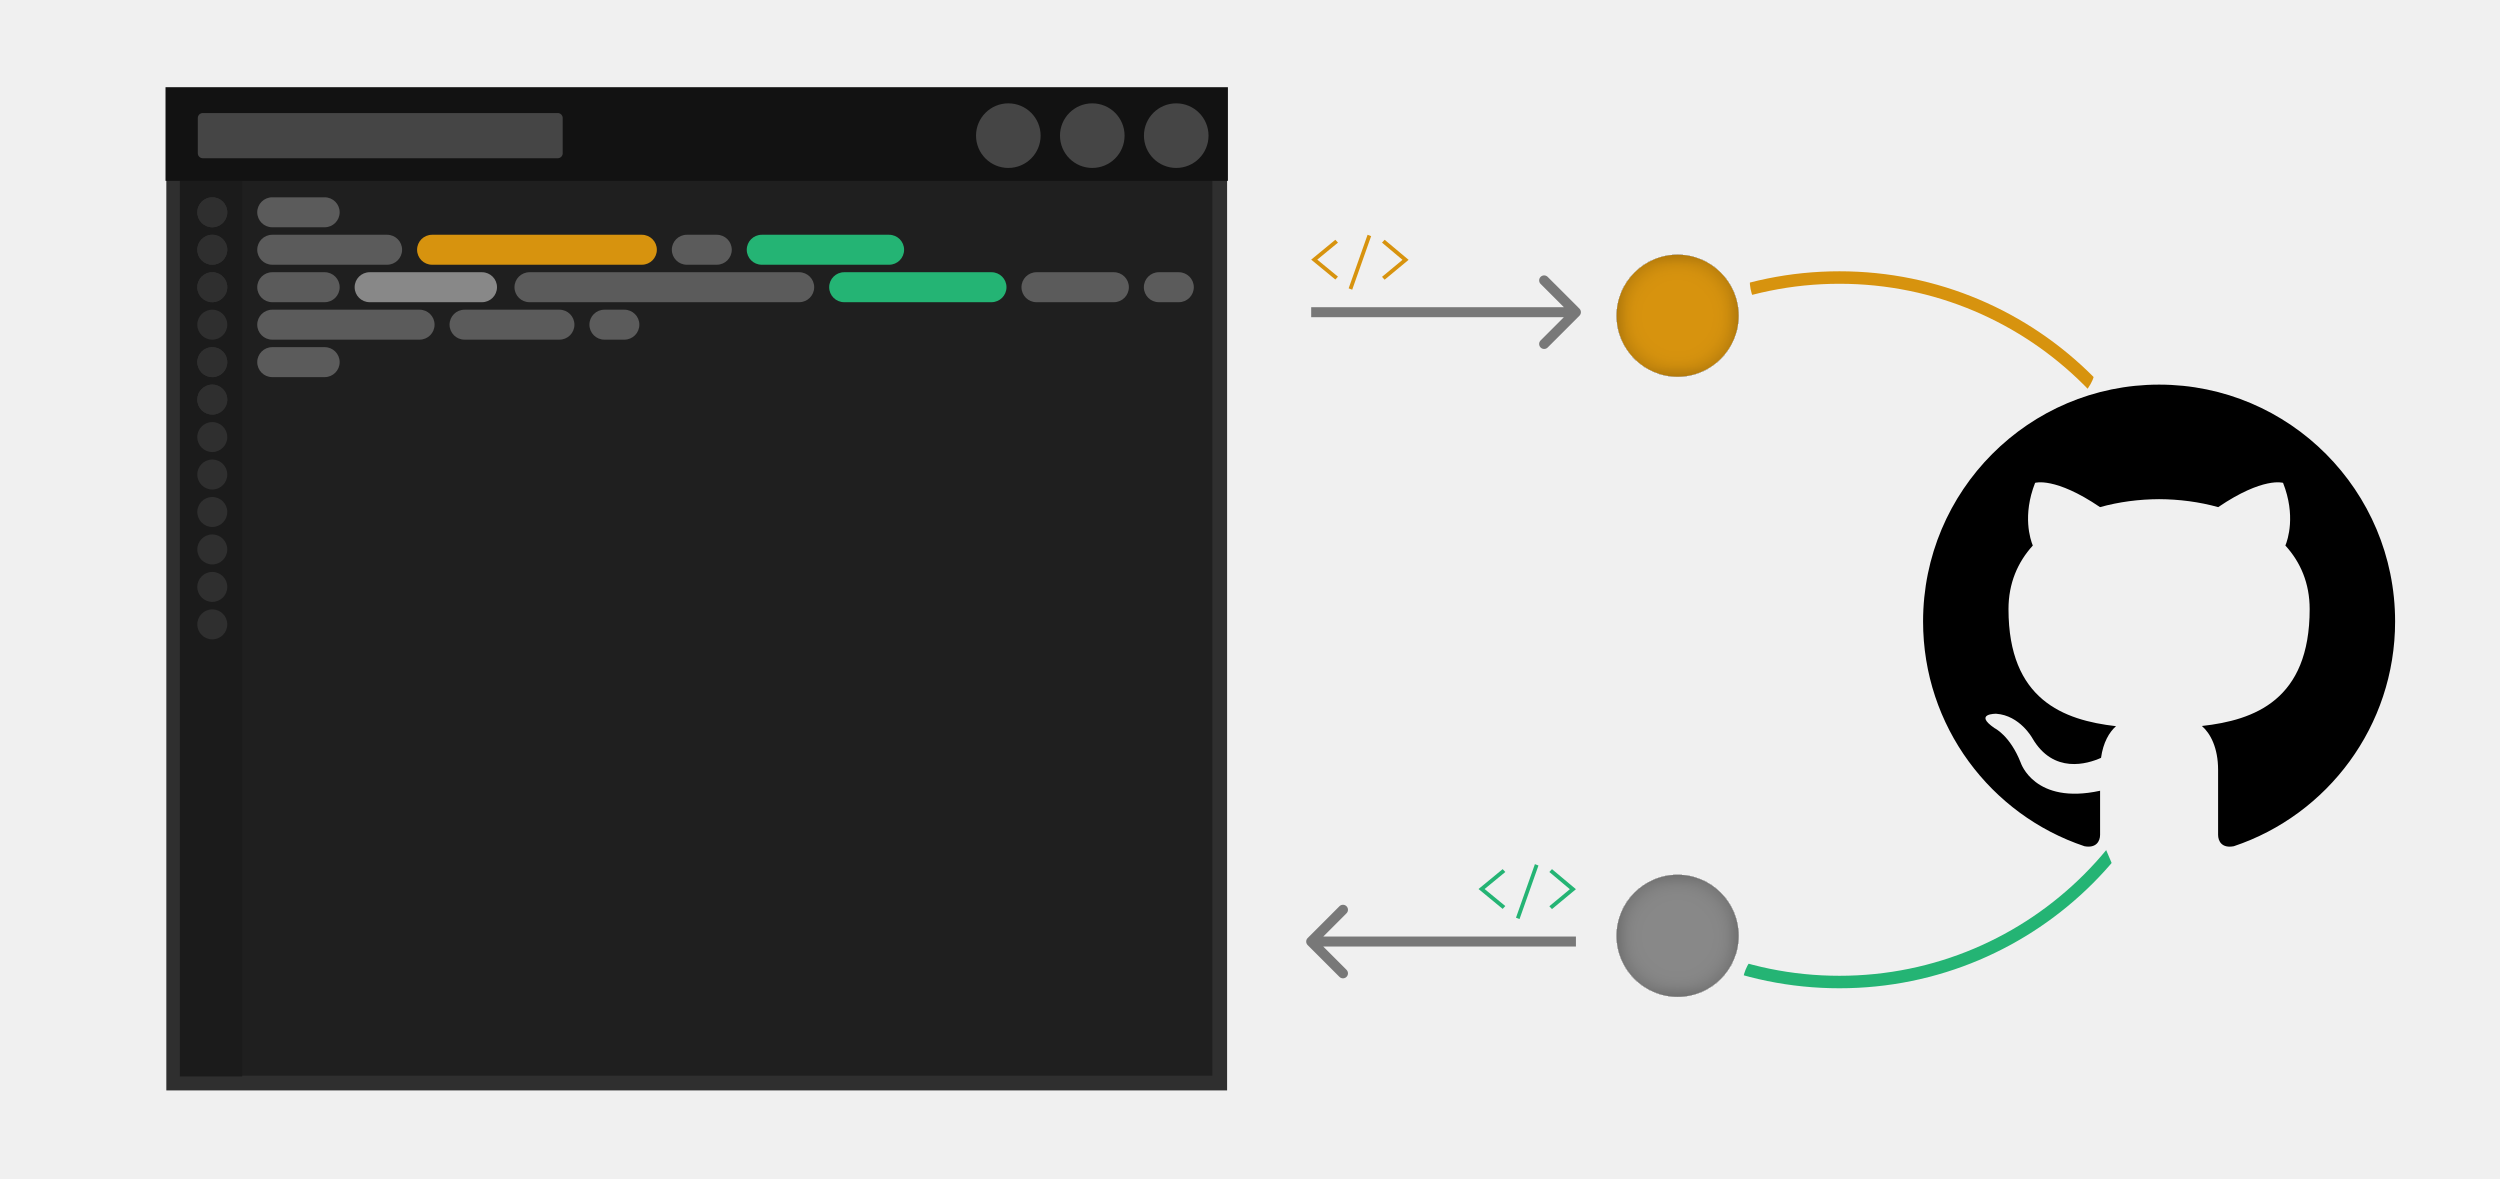
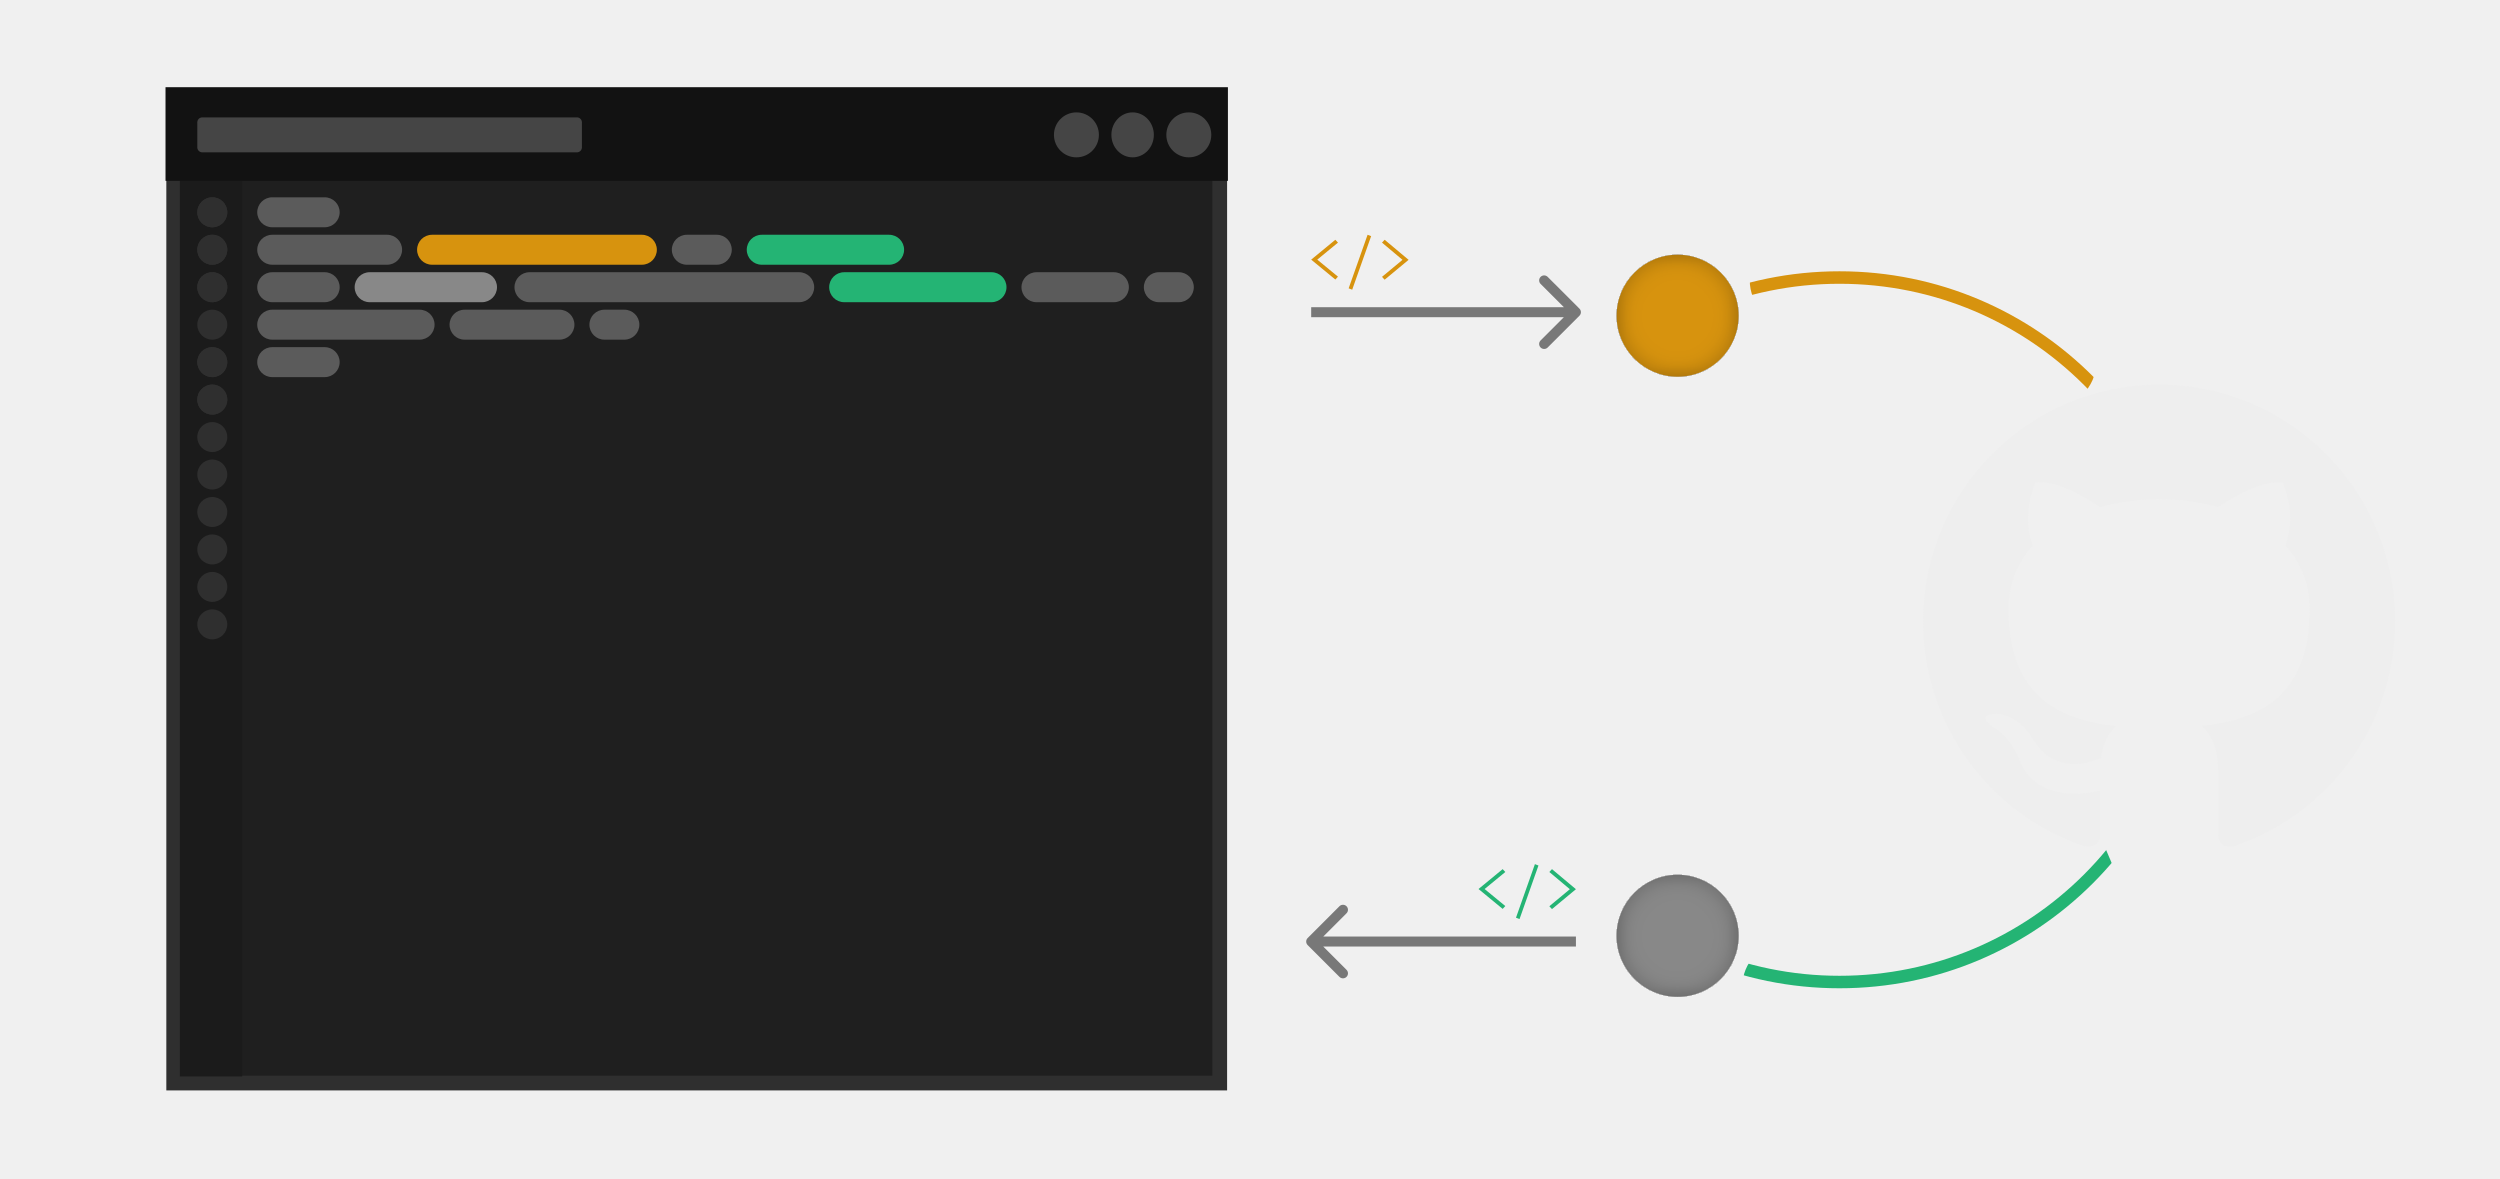
<svg xmlns="http://www.w3.org/2000/svg" width="1001" height="472" viewBox="0 0 1001 472" fill="none">
  <g clip-path="url(#clip0)">
    <path d="M69.545 38.35H488.38V433.65H69.545V38.35Z" fill="#1F1F1F" />
-     <path d="M485.433 41.3V430.7H72.497V41.3H485.433V41.3ZM491.332 35.4H66.598V436.6H491.332V35.4V35.4Z" fill="#2F2F2F" />
+     <path d="M485.433 41.3V430.7H72.497V41.3H485.433ZM491.332 35.4H66.598V436.6H491.332V35.4Z" fill="#2F2F2F" />
    <rect x="72" y="72" width="25" height="359" fill="#1B1B1B" />
    <path d="M66.273 34.915H491.653V72.416H66.273V34.915Z" fill="#121212" />
-     <ellipse cx="470.966" cy="54.312" rx="12.93" ry="12.931" fill="#454545" />
-     <ellipse cx="437.35" cy="54.312" rx="12.93" ry="12.931" fill="#454545" />
-     <ellipse cx="403.733" cy="54.312" rx="12.93" ry="12.931" fill="#454545" />
-     <rect x="79.203" y="45.26" width="146.103" height="18.104" rx="2" fill="#454545" />
+     <circle cx="476" cy="54" r="9" fill="#454545" />
+     <ellipse cx="453.5" cy="54" rx="8.5" ry="9" fill="#454545" />
+     <circle cx="431" cy="54" r="9" fill="#454545" />
+     <rect x="79" y="47" width="154" height="14" rx="2" fill="#454545" />
    <rect x="103" y="109" width="33" height="12" rx="6" fill="#5B5B5B" />
    <rect x="142" y="109" width="57" height="12" rx="6" fill="#888888" />
    <rect x="206" y="109" width="120" height="12" rx="6" fill="#5B5B5B" />
    <rect x="103" y="124" width="71" height="12" rx="6" fill="#5B5B5B" />
    <rect x="180" y="124" width="50" height="12" rx="6" fill="#5B5B5B" />
    <rect x="236" y="124" width="20" height="12" rx="6" fill="#5B5B5B" />
    <rect x="332" y="109" width="71" height="12" rx="6" fill="#24B474" />
    <rect x="409" y="109" width="43" height="12" rx="6" fill="#5B5B5B" />
    <rect x="458" y="109" width="20" height="12" rx="6" fill="#5B5B5B" />
    <rect x="103" y="79" width="33" height="12" rx="6" fill="#5B5B5B" />
    <rect x="103" y="139" width="33" height="12" rx="6" fill="#5B5B5B" />
    <rect x="103" y="94" width="58" height="12" rx="6" fill="#5B5B5B" />
    <rect x="167" y="94" width="96" height="12" rx="6" fill="#D7930E" />
    <rect x="269" y="94" width="24" height="12" rx="6" fill="#5B5B5B" />
    <rect x="299" y="94" width="63" height="12" rx="6" fill="#24B474" />
    <g filter="url(#filter0_i)">
      <path d="M696.12 126.411C696.12 112.929 685.192 102 671.712 102C658.232 102 647.305 112.929 647.305 126.411C647.305 139.894 658.232 150.823 671.712 150.823C685.192 150.823 696.12 139.894 696.12 126.411Z" fill="#D7930E" />
    </g>
    <g filter="url(#filter1_i)">
      <ellipse rx="24.408" ry="24.412" transform="matrix(1 0 0 -1 671.711 374.696)" fill="#888888" />
    </g>
    <mask id="mask0" mask-type="alpha" maskUnits="userSpaceOnUse" x="593" y="108" width="288" height="288">
      <path d="M877.535 252.164C877.535 330.058 814.399 393.203 736.517 393.203C658.636 393.203 595.5 330.058 595.5 252.164C595.5 174.269 658.636 111.124 736.517 111.124C814.399 111.124 877.535 174.269 877.535 252.164Z" stroke="black" stroke-width="5" />
    </mask>
    <g mask="url(#mask0)">
      <path d="M769.928 522.503C760.783 526.4 750.21 522.146 746.314 513L699.055 402.076C695.159 392.93 699.413 382.356 708.559 378.458L819.772 331.057C828.918 327.16 839.49 331.414 843.386 340.56L890.645 451.484C894.542 460.63 890.287 471.204 881.142 475.102L769.928 522.503Z" fill="#24B474" />
      <path d="M864.566 9.16C874.039 12.176 879.275 22.299 876.261 31.773L838.5 150.464C835.486 159.937 825.364 165.172 815.891 162.157L713.152 129.456C703.679 126.441 698.443 116.317 701.457 106.844L739.218 -11.847C742.232 -21.32 752.354 -26.556 761.827 -23.541L864.566 9.16Z" fill="#D7930E" />
    </g>
    <path d="M632.414 126.414C633.195 125.633 633.195 124.367 632.414 123.586L619.686 110.858C618.905 110.077 617.639 110.077 616.858 110.858C616.077 111.639 616.077 112.905 616.858 113.686L628.172 125L616.858 136.314C616.077 137.095 616.077 138.361 616.858 139.142C617.639 139.923 618.905 139.923 619.686 139.142L632.414 126.414ZM525 127L631 127L631 123L525 123L525 127Z" fill="#787878" />
    <path d="M523.586 375.586C522.805 376.367 522.805 377.633 523.586 378.414L536.314 391.142C537.095 391.923 538.361 391.923 539.142 391.142C539.923 390.361 539.923 389.095 539.142 388.314L527.828 377L539.142 365.686C539.923 364.905 539.923 363.639 539.142 362.858C538.361 362.077 537.095 362.077 536.314 362.858L523.586 375.586ZM631 375L525 375L525 379L631 379L631 375Z" fill="#787878" />
    <path d="M540 115.448L547.58 94L549 94.552L541.42 116L540 115.448Z" fill="#D7930E" />
    <path d="M534.669 111.923L525 103.962L534.669 96L535.725 97.148L527.437 103.962L535.725 110.775L534.669 111.923ZM554.412 112L553.356 110.852L561.562 104.038L553.356 97.148L554.412 96L564 104.038L554.412 112Z" fill="#D7930E" />
    <path d="M607 367.448L614.58 346L616 346.552L608.42 368L607 367.448Z" fill="#24B474" />
    <path d="M601.669 363.923L592 355.962L601.669 348L602.725 349.148L594.437 355.962L602.725 362.775L601.669 363.923ZM621.412 364L620.356 362.852L628.562 356.038L620.356 349.148L621.412 348L631 356.038L621.412 364Z" fill="#24B474" />
    <circle cx="85" cy="85" r="6" fill="#2F2F2F" />
    <circle cx="85" cy="100" r="6" fill="#2F2F2F" />
    <circle cx="85" cy="115" r="6" fill="#2F2F2F" />
    <circle cx="85" cy="130" r="6" fill="#2F2F2F" />
    <circle cx="85" cy="145" r="6" fill="#2F2F2F" />
    <circle cx="85" cy="160" r="6" fill="#2F2F2F" />
    <circle cx="85" cy="85" r="6" fill="#2F2F2F" />
    <circle cx="85" cy="100" r="6" fill="#2F2F2F" />
    <circle cx="85" cy="115" r="6" fill="#2F2F2F" />
    <circle cx="85" cy="145" r="6" fill="#2F2F2F" />
    <circle cx="85" cy="160" r="6" fill="#2F2F2F" />
    <circle cx="85" cy="220" r="6" fill="#2F2F2F" />
    <circle cx="85" cy="175" r="6" fill="#2F2F2F" />
    <circle cx="85" cy="190" r="6" fill="#2F2F2F" />
    <circle cx="85" cy="205" r="6" fill="#2F2F2F" />
    <circle cx="85" cy="235" r="6" fill="#2F2F2F" />
    <circle cx="85" cy="250" r="6" fill="#2F2F2F" />
-     <path d="M864.5 154C812.32 154 770 196.464 770 248.838C770 290.741 797.074 326.29 834.63 338.832C839.347 339.709 840.875 336.769 840.875 334.272V316.616C814.588 322.354 809.115 305.425 809.115 305.425C804.815 294.464 798.618 291.547 798.618 291.547C790.042 285.659 799.271 285.786 799.271 285.786C808.761 286.45 813.754 295.562 813.754 295.562C822.18 310.057 835.859 305.868 841.253 303.442C842.096 297.317 844.545 293.128 847.254 290.765C826.267 288.354 804.201 280.222 804.201 243.891C804.201 233.53 807.894 225.073 813.935 218.435C812.958 216.04 809.722 206.39 814.856 193.334C814.856 193.334 822.794 190.789 840.851 203.055C848.388 200.953 856.468 199.902 864.5 199.862C872.532 199.902 880.62 200.953 888.172 203.055C906.214 190.789 914.136 193.334 914.136 193.334C919.278 206.398 916.042 216.048 915.065 218.435C921.129 225.073 924.791 233.538 924.791 243.891C924.791 280.317 902.686 288.339 881.644 290.686C885.03 293.626 888.125 299.395 888.125 308.247V334.272C888.125 336.793 889.637 339.757 894.433 338.824C931.957 326.266 959 290.725 959 248.838C959 196.464 916.688 154 864.5 154Z" fill="black" />
+     <path d="M864.5 154C812.32 154 770 196.464 770 248.838C770 290.741 797.074 326.29 834.63 338.832C839.347 339.709 840.875 336.769 840.875 334.272V316.616C814.588 322.354 809.115 305.425 809.115 305.425C804.815 294.464 798.618 291.547 798.618 291.547C790.042 285.659 799.271 285.786 799.271 285.786C808.761 286.45 813.754 295.562 813.754 295.562C822.18 310.057 835.859 305.868 841.253 303.442C842.096 297.317 844.545 293.128 847.254 290.765C826.267 288.354 804.201 280.222 804.201 243.891C804.201 233.53 807.895 225.074 813.935 218.435C812.958 216.04 809.722 206.39 814.856 193.334C814.856 193.334 822.794 190.789 840.851 203.055C848.388 200.953 856.467 199.902 864.5 199.862C872.533 199.902 880.62 200.953 888.172 203.055C906.214 190.789 914.136 193.334 914.136 193.334C919.279 206.398 916.042 216.048 915.065 218.435C921.129 225.074 924.791 233.538 924.791 243.891C924.791 280.317 902.686 288.339 881.644 290.686C885.03 293.626 888.125 299.395 888.125 308.247V334.272C888.125 336.793 889.637 339.757 894.433 338.824C931.957 326.266 959 290.725 959 248.838C959 196.464 916.688 154 864.5 154Z" fill="#EEEEEE" />
  </g>
  <defs>
    <filter id="filter0_i" x="647.305" y="102" width="48.815" height="48.823" filterUnits="userSpaceOnUse" color-interpolation-filters="sRGB">
      <feFlood flood-opacity="0" result="BackgroundImageFix" />
      <feBlend mode="normal" in="SourceGraphic" in2="BackgroundImageFix" result="shape" />
      <feColorMatrix in="SourceAlpha" type="matrix" values="0 0 0 0 0 0 0 0 0 0 0 0 0 0 0 0 0 0 127 0" result="hardAlpha" />
      <feOffset />
      <feGaussianBlur stdDeviation="4.5" />
      <feComposite in2="hardAlpha" operator="arithmetic" k2="-1" k3="1" />
      <feColorMatrix type="matrix" values="0 0 0 0 0 0 0 0 0 0 0 0 0 0 0 0 0 0 0.25 0" />
      <feBlend mode="normal" in2="shape" result="effect1_innerShadow" />
    </filter>
    <filter id="filter1_i" x="647.304" y="350.285" width="48.816" height="48.823" filterUnits="userSpaceOnUse" color-interpolation-filters="sRGB">
      <feFlood flood-opacity="0" result="BackgroundImageFix" />
      <feBlend mode="normal" in="SourceGraphic" in2="BackgroundImageFix" result="shape" />
      <feColorMatrix in="SourceAlpha" type="matrix" values="0 0 0 0 0 0 0 0 0 0 0 0 0 0 0 0 0 0 127 0" result="hardAlpha" />
      <feOffset />
      <feGaussianBlur stdDeviation="4.5" />
      <feComposite in2="hardAlpha" operator="arithmetic" k2="-1" k3="1" />
      <feColorMatrix type="matrix" values="0 0 0 0 0 0 0 0 0 0 0 0 0 0 0 0 0 0 0.25 0" />
      <feBlend mode="normal" in2="shape" result="effect1_innerShadow" />
    </filter>
    <clipPath id="clip0">
      <rect width="1001" height="472" fill="white" />
    </clipPath>
  </defs>
</svg>
